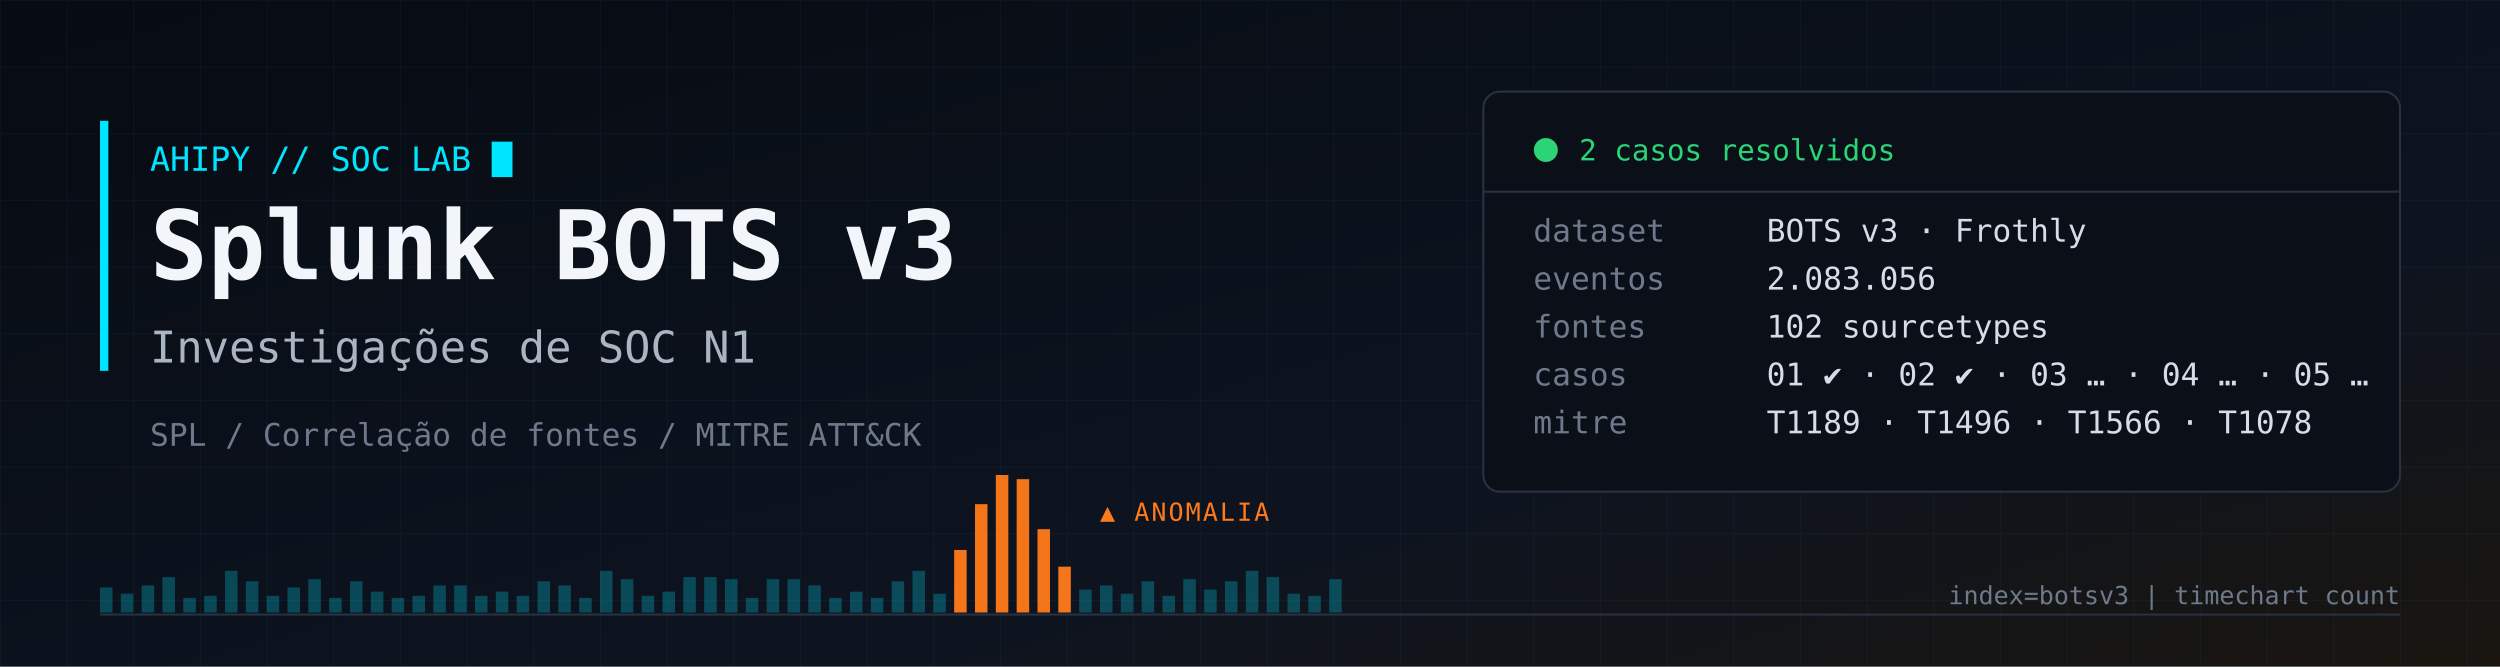
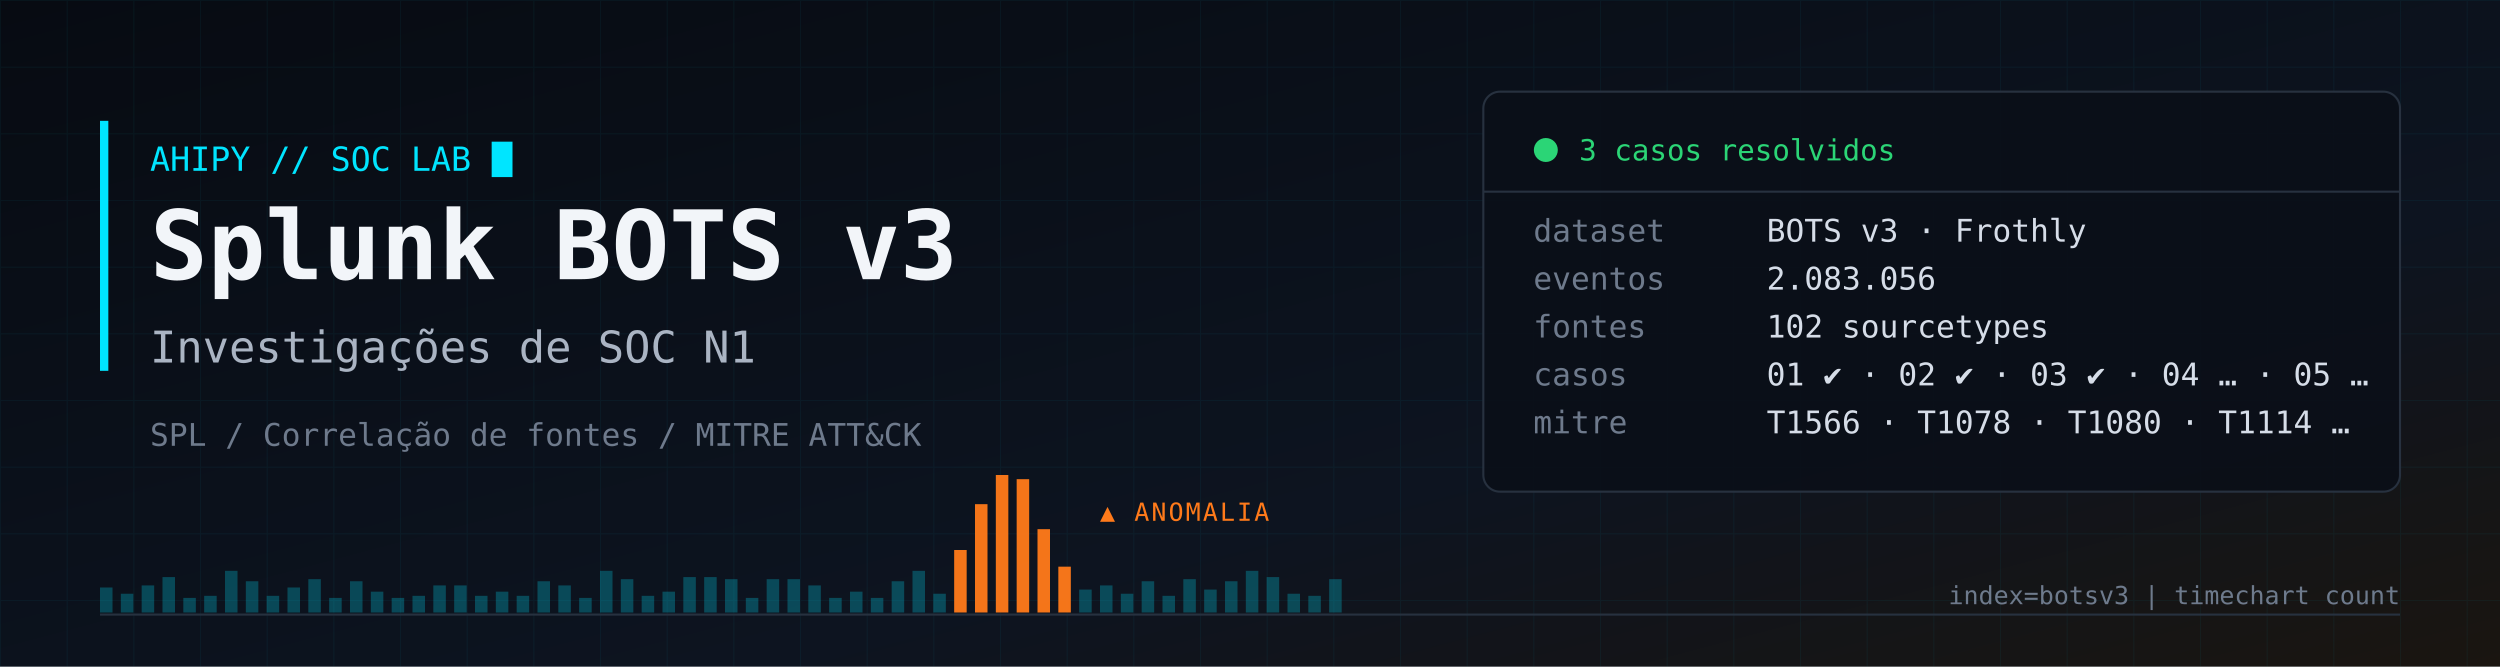
<svg xmlns="http://www.w3.org/2000/svg" viewBox="0 0 1200 320" role="img" aria-labelledby="t d">
  <style>
.m{font-family:'Cascadia Code','SF Mono',Consolas,'DejaVu Sans Mono',Menlo,monospace}
.k{font-size:15px;fill:#6e7a8c}
.v{font-size:15px;fill:#d6dde8}
.b{fill:#00e5ff;fill-opacity:.26;transform-box:fill-box;transform-origin:bottom;animation:wave 4.5s ease-in-out infinite}
@keyframes wave{0%,100%{transform:scaleY(1)}50%{transform:scaleY(.55)}}
.s{fill:#ff7a1a;fill-opacity:.95;transform-box:fill-box;transform-origin:bottom;animation:spike 9s ease-in-out infinite}
@keyframes spike{0%,30%{transform:scaleY(.18);fill:#00e5ff;fill-opacity:.26}40%,85%{transform:scaleY(1);fill:#ff7a1a;fill-opacity:.95}95%,100%{transform:scaleY(.18);fill:#00e5ff;fill-opacity:.26}}
.tag{font-size:12px;fill:#ff7a1a;letter-spacing:1px;animation:tag 9s ease-in-out infinite}
@keyframes tag{0%,38%{opacity:0}44%,84%{opacity:1}92%,100%{opacity:0}}
.ring{fill:none;stroke:#2bd576;stroke-width:1.5;transform-box:fill-box;transform-origin:center;animation:ring 2.2s ease-out infinite}
@keyframes ring{from{transform:scale(1);opacity:.8}to{transform:scale(3);opacity:0}}
.blink{animation:blink 1.1s steps(2,jump-none) infinite}
@keyframes blink{from{opacity:1}to{opacity:0}}
@media (prefers-reduced-motion: reduce){*{animation:none!important}}
</style>
  <defs>
    <linearGradient id="bg" x1="0" y1="0" x2="1" y2="1">
      <stop offset="0" stop-color="#070b12" />
      <stop offset="0.65" stop-color="#0d1420" />
      <stop offset="1" stop-color="#1a1510" />
    </linearGradient>
    <pattern id="grid" width="32" height="32" patternUnits="userSpaceOnUse">
      <path d="M32 0H0V32" fill="none" stroke="#00e5ff" stroke-opacity="0.045" />
    </pattern>
  </defs>
  <rect width="1200" height="320" fill="url(#bg)" />
  <rect width="1200" height="320" fill="url(#grid)" />
  <rect x="48" y="58" width="4" height="120" fill="#00e5ff" />
  <text x="72" y="82" class="m" font-size="16" fill="#00e5ff">AHIPY // SOC LAB</text>
  <rect class="blink" x="236" y="68" width="10" height="17" fill="#00e5ff" />
  <text x="72" y="134" class="m" font-size="46" font-weight="700" fill="#f2f5f9">Splunk BOTS v3</text>
  <text x="72" y="174" class="m" font-size="21" fill="#aab4c3">Investigações de SOC N1</text>
  <text x="72" y="214" class="m" font-size="15" fill="#6e7a8c">SPL  /  Correlação de fontes  /  MITRE ATT&amp;CK</text>
  <rect x="712" y="44" width="440" height="192" rx="8" fill="#0a0f18" fill-opacity="0.9" stroke="#27313f" />
  <circle class="ring" cx="742" cy="72" r="5" />
  <circle cx="742" cy="72" r="5" fill="#2bd576" />
-   <text x="758" y="77" class="m" font-size="14" fill="#2bd576">2 casos resolvidos</text>
+   <text x="758" y="77" class="m" font-size="14" fill="#2bd576">3 casos resolvidos</text>
  <line x1="712" y1="92" x2="1152" y2="92" stroke="#27313f" />
  <text x="736" y="116" class="m k">dataset</text>
  <text x="848" y="116" class="m v">BOTS v3 · Frothly</text>
  <text x="736" y="139" class="m k">eventos</text>
  <text x="848" y="139" class="m v">2.083.056</text>
  <text x="736" y="162" class="m k">fontes</text>
  <text x="848" y="162" class="m v">102 sourcetypes</text>
  <text x="736" y="185" class="m k">casos</text>
-   <text x="848" y="185" class="m v">01 ✔ · 02 ✔ · 03 … · 04 … · 05 …</text>
+   <text x="848" y="185" class="m v">01 ✔ · 02 ✔ · 03 ✔ · 04 … · 05 …</text>
  <text x="736" y="208" class="m k">mitre</text>
-   <text x="848" y="208" class="m v">T1189 · T1496 · T1566 · T1078</text>
+   <text x="848" y="208" class="m v">T1566 · T1078 · T1080 · T1114 …</text>
  <rect class="b" x="48" y="282" width="6" height="12" style="animation-delay:-0.00s" />
  <rect class="b" x="58" y="285" width="6" height="9" style="animation-delay:-0.09s" />
  <rect class="b" x="68" y="281" width="6" height="13" style="animation-delay:-0.18s" />
  <rect class="b" x="78" y="277" width="6" height="17" style="animation-delay:-0.27s" />
  <rect class="b" x="88" y="287" width="6" height="7" style="animation-delay:-0.36s" />
  <rect class="b" x="98" y="286" width="6" height="8" style="animation-delay:-0.45s" />
  <rect class="b" x="108" y="274" width="6" height="20" style="animation-delay:-0.54s" />
  <rect class="b" x="118" y="279" width="6" height="15" style="animation-delay:-0.63s" />
  <rect class="b" x="128" y="286" width="6" height="8" style="animation-delay:-0.72s" />
  <rect class="b" x="138" y="282" width="6" height="12" style="animation-delay:-0.81s" />
  <rect class="b" x="148" y="278" width="6" height="16" style="animation-delay:-0.90s" />
  <rect class="b" x="158" y="287" width="6" height="7" style="animation-delay:-0.99s" />
  <rect class="b" x="168" y="279" width="6" height="15" style="animation-delay:-1.08s" />
  <rect class="b" x="178" y="284" width="6" height="10" style="animation-delay:-1.17s" />
  <rect class="b" x="188" y="287" width="6" height="7" style="animation-delay:-1.26s" />
  <rect class="b" x="198" y="286" width="6" height="8" style="animation-delay:-1.35s" />
  <rect class="b" x="208" y="281" width="6" height="13" style="animation-delay:-1.44s" />
  <rect class="b" x="218" y="281" width="6" height="13" style="animation-delay:-1.53s" />
  <rect class="b" x="228" y="286" width="6" height="8" style="animation-delay:-1.62s" />
  <rect class="b" x="238" y="284" width="6" height="10" style="animation-delay:-1.71s" />
  <rect class="b" x="248" y="286" width="6" height="8" style="animation-delay:-1.80s" />
  <rect class="b" x="258" y="279" width="6" height="15" style="animation-delay:-1.89s" />
  <rect class="b" x="268" y="281" width="6" height="13" style="animation-delay:-1.98s" />
  <rect class="b" x="278" y="287" width="6" height="7" style="animation-delay:-2.07s" />
  <rect class="b" x="288" y="274" width="6" height="20" style="animation-delay:-2.16s" />
  <rect class="b" x="298" y="278" width="6" height="16" style="animation-delay:-2.25s" />
  <rect class="b" x="308" y="286" width="6" height="8" style="animation-delay:-2.34s" />
  <rect class="b" x="318" y="284" width="6" height="10" style="animation-delay:-2.43s" />
  <rect class="b" x="328" y="277" width="6" height="17" style="animation-delay:-2.52s" />
  <rect class="b" x="338" y="277" width="6" height="17" style="animation-delay:-2.61s" />
  <rect class="b" x="348" y="278" width="6" height="16" style="animation-delay:-2.70s" />
  <rect class="b" x="358" y="287" width="6" height="7" style="animation-delay:-2.79s" />
  <rect class="b" x="368" y="278" width="6" height="16" style="animation-delay:-2.88s" />
  <rect class="b" x="378" y="278" width="6" height="16" style="animation-delay:-2.97s" />
  <rect class="b" x="388" y="281" width="6" height="13" style="animation-delay:-3.06s" />
  <rect class="b" x="398" y="287" width="6" height="7" style="animation-delay:-3.15s" />
  <rect class="b" x="408" y="284" width="6" height="10" style="animation-delay:-3.24s" />
  <rect class="b" x="418" y="287" width="6" height="7" style="animation-delay:-3.33s" />
  <rect class="b" x="428" y="279" width="6" height="15" style="animation-delay:-3.42s" />
  <rect class="b" x="438" y="274" width="6" height="20" style="animation-delay:-3.51s" />
  <rect class="b" x="448" y="285" width="6" height="9" style="animation-delay:-3.60s" />
  <rect class="s" x="458" y="264" width="6" height="30" style="animation-delay:-0.09s" />
  <rect class="s" x="468" y="242" width="6" height="52" style="animation-delay:-0.18s" />
  <rect class="s" x="478" y="228" width="6" height="66" style="animation-delay:-0.27s" />
  <rect class="s" x="488" y="230" width="6" height="64" style="animation-delay:-0.36s" />
  <rect class="s" x="498" y="254" width="6" height="40" style="animation-delay:-0.45s" />
  <rect class="s" x="508" y="272" width="6" height="22" style="animation-delay:-0.54s" />
  <rect class="b" x="518" y="283" width="6" height="11" style="animation-delay:-4.23s" />
  <rect class="b" x="528" y="281" width="6" height="13" style="animation-delay:-4.32s" />
  <rect class="b" x="538" y="285" width="6" height="9" style="animation-delay:-4.41s" />
  <rect class="b" x="548" y="279" width="6" height="15" style="animation-delay:-0.00s" />
  <rect class="b" x="558" y="286" width="6" height="8" style="animation-delay:-0.09s" />
  <rect class="b" x="568" y="278" width="6" height="16" style="animation-delay:-0.18s" />
  <rect class="b" x="578" y="283" width="6" height="11" style="animation-delay:-0.27s" />
  <rect class="b" x="588" y="279" width="6" height="15" style="animation-delay:-0.36s" />
  <rect class="b" x="598" y="274" width="6" height="20" style="animation-delay:-0.45s" />
  <rect class="b" x="608" y="277" width="6" height="17" style="animation-delay:-0.54s" />
  <rect class="b" x="618" y="285" width="6" height="9" style="animation-delay:-0.63s" />
  <rect class="b" x="628" y="286" width="6" height="8" style="animation-delay:-0.72s" />
  <rect class="b" x="638" y="278" width="6" height="16" style="animation-delay:-0.81s" />
  <text x="528" y="250" class="m tag">▲ ANOMALIA</text>
  <line x1="48" y1="295" x2="1152" y2="295" stroke="#27313f" />
  <text x="1152" y="290" class="m" font-size="12" fill="#6e7a8c" text-anchor="end">index=botsv3 | timechart count</text>
</svg>
